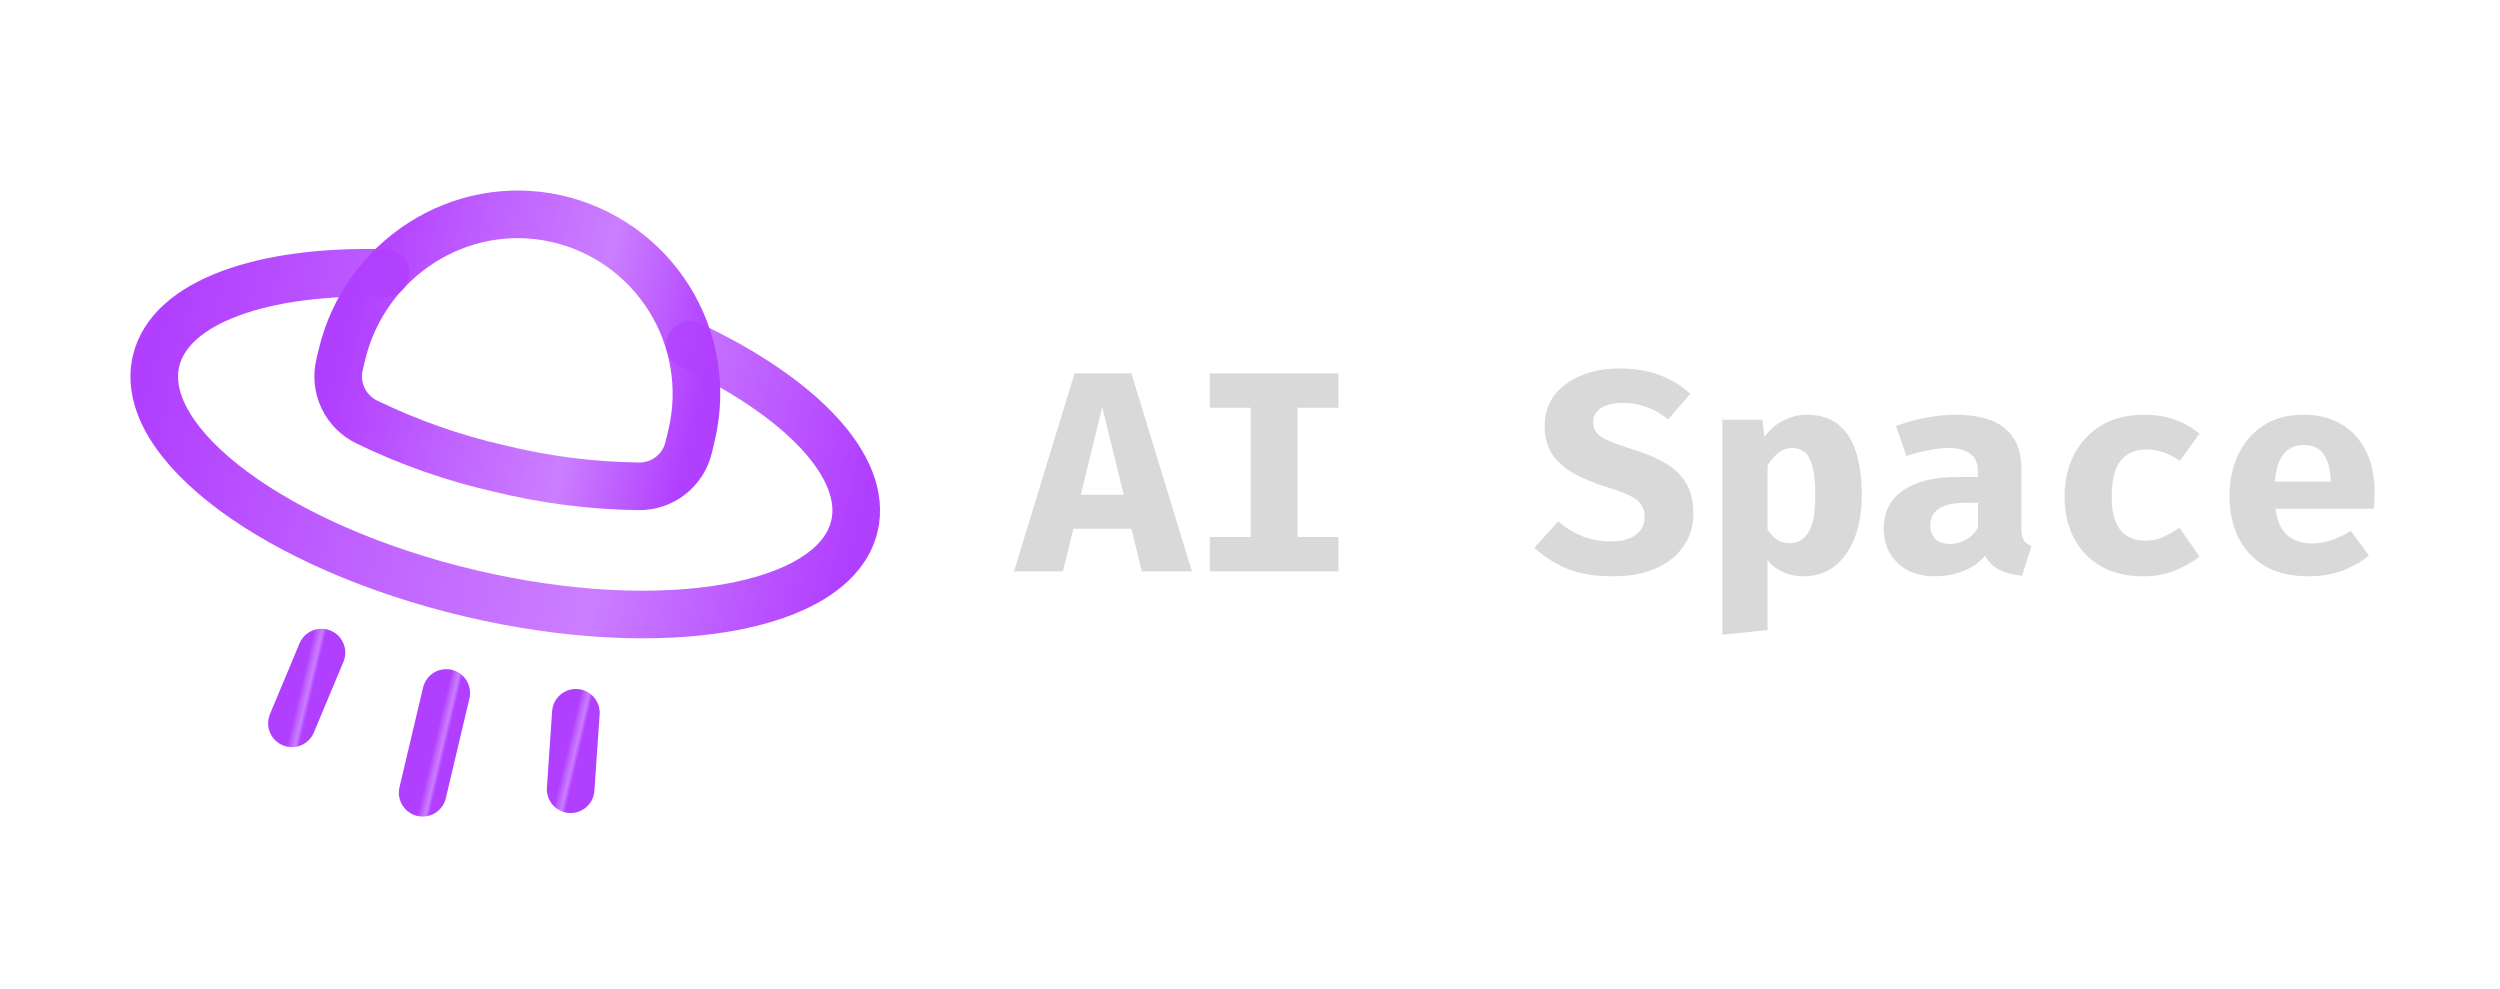
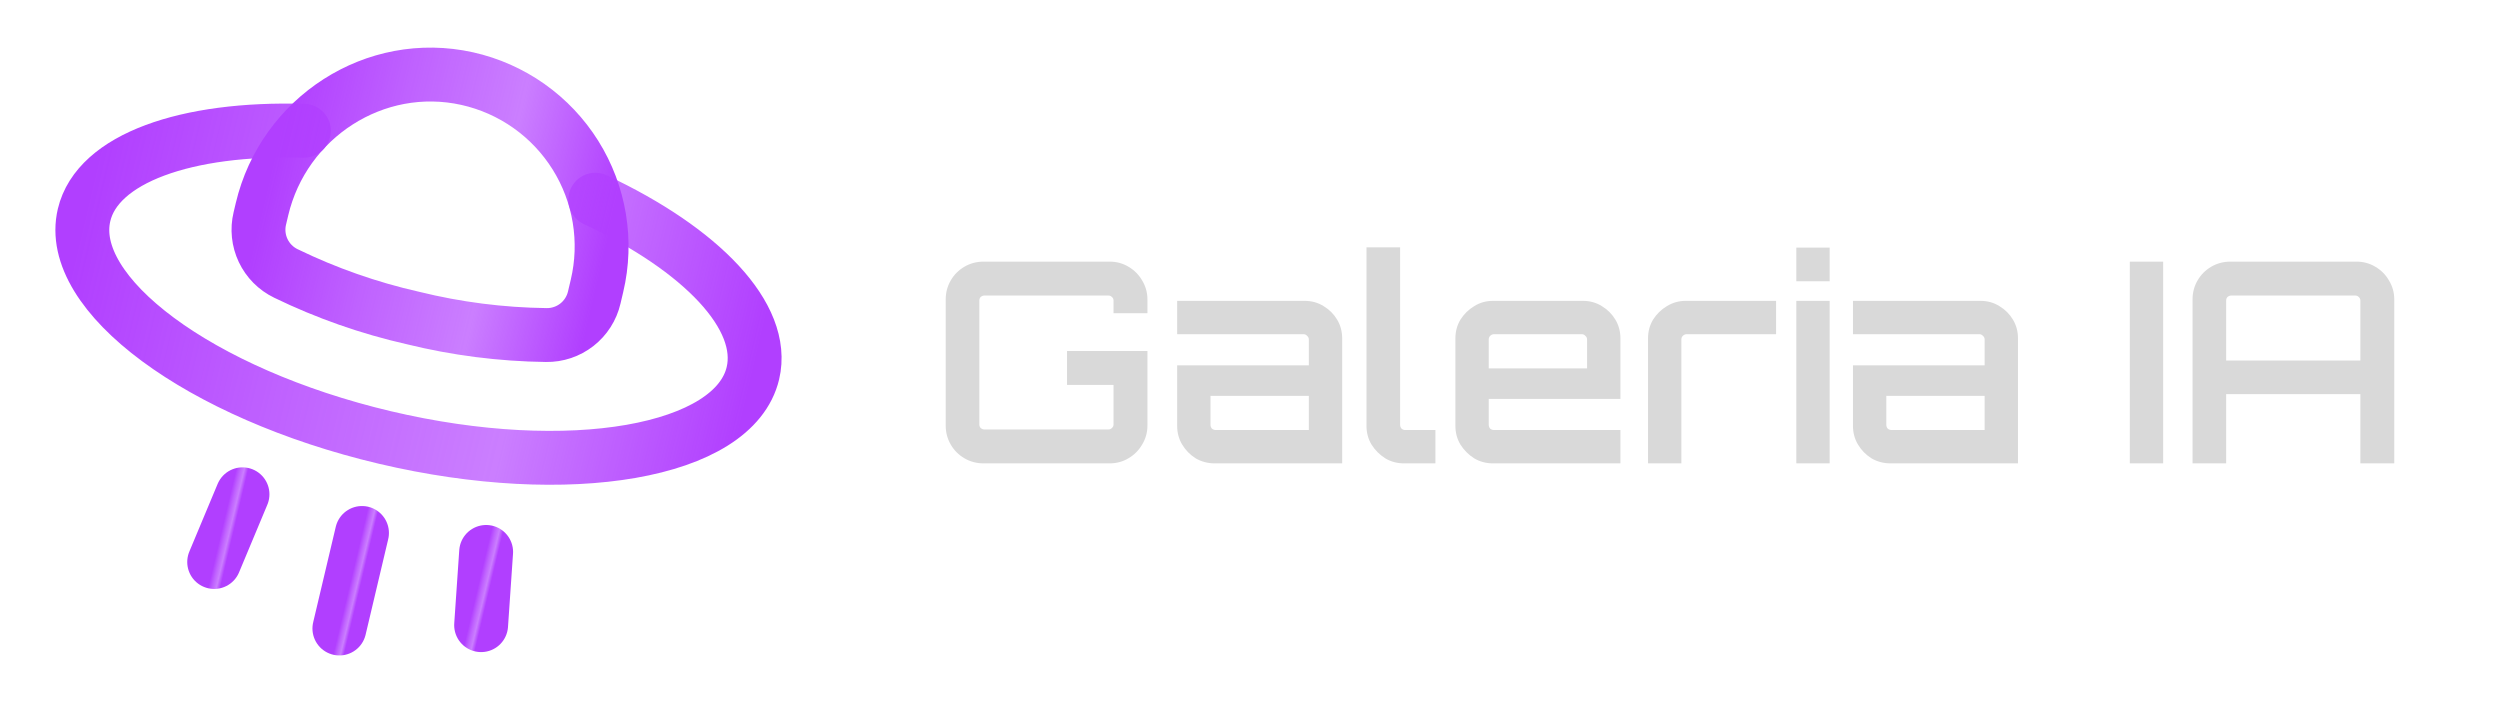
- <svg xmlns="http://www.w3.org/2000/svg" width="210" height="83" viewBox="0 0 210 83" fill="none">
-   <path d="M48.374 59.873L47.934 66.294" stroke="url(#paint0_linear_1507_194)" stroke-width="4" stroke-linecap="round" stroke-linejoin="round" />
-   <path d="M37.485 58.209L35.503 66.59" stroke="url(#paint1_linear_1507_194)" stroke-width="4" stroke-linecap="round" stroke-linejoin="round" />
-   <path d="M27.005 54.818L24.521 60.757" stroke="url(#paint2_linear_1507_194)" stroke-width="4" stroke-linecap="round" stroke-linejoin="round" />
-   <path d="M57.949 28.981C67.234 33.334 72.948 39.221 71.771 44.197C70.129 51.137 55.678 53.664 39.467 49.829C23.257 45.995 11.469 37.261 13.11 30.322C14.287 25.346 22.092 22.629 32.389 22.936" stroke="url(#paint3_linear_1507_194)" stroke-width="4" stroke-linecap="round" stroke-linejoin="round" />
-   <path d="M28.525 30.622C28.297 31.567 28.399 32.561 28.816 33.439C29.232 34.318 29.936 35.027 30.812 35.449C34.361 37.173 38.097 38.483 41.945 39.354C45.776 40.3 49.702 40.802 53.648 40.851C54.62 40.865 55.567 40.547 56.333 39.948C57.098 39.349 57.636 38.506 57.855 37.559L58.097 36.538C58.556 34.597 58.626 32.584 58.301 30.615C57.976 28.647 57.264 26.763 56.205 25.072C55.147 23.381 53.763 21.917 52.134 20.765C50.505 19.613 48.664 18.796 46.717 18.361C38.626 16.558 30.618 21.77 28.717 29.81L28.525 30.622Z" stroke="url(#paint4_linear_1507_194)" stroke-width="4" stroke-linecap="round" stroke-linejoin="round" />
-   <path d="M95.037 44.412H90.165L89.289 48H85.173L90.261 31.368H95.037L100.125 48H95.913L95.037 44.412ZM90.789 41.556H94.389L92.589 34.2L90.789 41.556ZM112.428 31.368V34.248H108.996V45.108H112.428V48H101.628V45.108H105.06V34.248H101.628V31.368H112.428ZM142.241 43.14C142.241 44.172 141.969 45.084 141.425 45.876C140.889 46.668 140.117 47.288 139.109 47.736C138.101 48.184 136.889 48.408 135.473 48.408C133.905 48.408 132.589 48.18 131.525 47.724C130.469 47.26 129.593 46.688 128.897 46.008L130.889 43.8C131.505 44.336 132.185 44.752 132.929 45.048C133.673 45.336 134.489 45.48 135.377 45.48C135.929 45.48 136.413 45.4 136.829 45.24C137.245 45.08 137.569 44.848 137.801 44.544C138.033 44.24 138.149 43.872 138.149 43.44C138.149 43.032 138.057 42.688 137.873 42.408C137.689 42.128 137.377 41.876 136.937 41.652C136.505 41.428 135.901 41.2 135.125 40.968C133.829 40.568 132.785 40.128 131.993 39.648C131.209 39.168 130.637 38.612 130.277 37.98C129.925 37.348 129.749 36.612 129.749 35.772C129.749 34.756 130.029 33.888 130.589 33.168C131.157 32.448 131.917 31.9 132.869 31.524C133.821 31.14 134.869 30.948 136.013 30.948C137.301 30.948 138.437 31.136 139.421 31.512C140.405 31.88 141.257 32.408 141.977 33.096L140.117 35.232C139.557 34.76 138.953 34.412 138.305 34.188C137.657 33.956 136.997 33.84 136.325 33.84C135.829 33.84 135.393 33.904 135.017 34.032C134.641 34.152 134.349 34.332 134.141 34.572C133.933 34.812 133.829 35.112 133.829 35.472C133.829 35.824 133.929 36.12 134.129 36.36C134.329 36.6 134.677 36.828 135.173 37.044C135.669 37.252 136.357 37.496 137.237 37.776C138.285 38.096 139.181 38.48 139.925 38.928C140.677 39.368 141.249 39.924 141.641 40.596C142.041 41.268 142.241 42.116 142.241 43.14ZM151.736 34.836C152.848 34.836 153.744 35.112 154.424 35.664C155.104 36.216 155.6 36.996 155.912 38.004C156.232 39.012 156.392 40.208 156.392 41.592C156.392 42.904 156.2 44.076 155.816 45.108C155.432 46.132 154.876 46.94 154.148 47.532C153.42 48.116 152.536 48.408 151.496 48.408C150.256 48.408 149.248 47.964 148.472 47.076V52.92L144.68 53.316V35.256H148.04L148.208 36.684C148.728 36.02 149.296 35.548 149.912 35.268C150.528 34.98 151.136 34.836 151.736 34.836ZM150.56 37.632C150.12 37.632 149.732 37.764 149.396 38.028C149.06 38.292 148.752 38.652 148.472 39.108V44.484C148.736 44.876 149.012 45.164 149.3 45.348C149.596 45.532 149.944 45.624 150.344 45.624C151.016 45.624 151.54 45.32 151.916 44.712C152.292 44.096 152.48 43.072 152.48 41.64C152.48 40.584 152.404 39.768 152.252 39.192C152.1 38.608 151.88 38.204 151.592 37.98C151.304 37.748 150.96 37.632 150.56 37.632ZM169.799 44.328C169.799 44.808 169.863 45.156 169.991 45.372C170.127 45.588 170.343 45.752 170.639 45.864L169.859 48.36C169.107 48.288 168.471 48.124 167.951 47.868C167.439 47.604 167.035 47.208 166.739 46.68C166.251 47.264 165.627 47.7 164.867 47.988C164.107 48.268 163.331 48.408 162.539 48.408C161.227 48.408 160.179 48.036 159.395 47.292C158.619 46.54 158.231 45.576 158.231 44.4C158.231 43.016 158.771 41.948 159.851 41.196C160.939 40.444 162.467 40.068 164.435 40.068H166.151V39.588C166.151 38.924 165.935 38.432 165.503 38.112C165.079 37.792 164.455 37.632 163.631 37.632C163.223 37.632 162.699 37.692 162.059 37.812C161.419 37.924 160.779 38.088 160.139 38.304L159.263 35.784C160.087 35.472 160.943 35.236 161.831 35.076C162.727 34.916 163.527 34.836 164.231 34.836C166.127 34.836 167.527 35.224 168.431 36C169.343 36.768 169.799 37.88 169.799 39.336V44.328ZM163.847 45.696C164.255 45.696 164.683 45.576 165.131 45.336C165.579 45.088 165.919 44.74 166.151 44.292V42.228H165.215C164.159 42.228 163.383 42.392 162.887 42.72C162.391 43.04 162.143 43.512 162.143 44.136C162.143 44.624 162.291 45.008 162.587 45.288C162.891 45.56 163.311 45.696 163.847 45.696ZM180.217 45.42C180.737 45.42 181.225 45.32 181.681 45.12C182.145 44.912 182.605 44.648 183.061 44.328L184.753 46.728C184.193 47.208 183.509 47.608 182.701 47.928C181.901 48.248 181.005 48.408 180.013 48.408C178.645 48.408 177.469 48.128 176.485 47.568C175.501 47 174.745 46.216 174.217 45.216C173.689 44.208 173.425 43.04 173.425 41.712C173.425 40.384 173.693 39.204 174.229 38.172C174.773 37.132 175.541 36.316 176.533 35.724C177.533 35.132 178.717 34.836 180.085 34.836C181.053 34.836 181.913 34.972 182.665 35.244C183.425 35.508 184.121 35.904 184.753 36.432L183.109 38.712C182.677 38.408 182.221 38.172 181.741 38.004C181.261 37.836 180.761 37.752 180.241 37.752C179.385 37.752 178.693 38.056 178.165 38.664C177.645 39.264 177.385 40.28 177.385 41.712C177.385 42.648 177.509 43.388 177.757 43.932C178.005 44.468 178.341 44.852 178.765 45.084C179.197 45.308 179.681 45.42 180.217 45.42ZM191.14 42.732C191.228 43.428 191.408 43.992 191.68 44.424C191.96 44.848 192.316 45.16 192.748 45.36C193.18 45.552 193.664 45.648 194.2 45.648C194.784 45.648 195.348 45.552 195.892 45.36C196.436 45.168 196.96 44.912 197.464 44.592L198.988 46.656C198.388 47.168 197.66 47.588 196.804 47.916C195.956 48.244 194.988 48.408 193.9 48.408C192.444 48.408 191.224 48.12 190.24 47.544C189.256 46.96 188.516 46.16 188.02 45.144C187.524 44.128 187.276 42.96 187.276 41.64C187.276 40.384 187.516 39.244 187.996 38.22C188.476 37.188 189.176 36.368 190.096 35.76C191.024 35.144 192.156 34.836 193.492 34.836C194.708 34.836 195.76 35.096 196.648 35.616C197.544 36.136 198.236 36.884 198.724 37.86C199.22 38.836 199.468 40.008 199.468 41.376C199.468 41.592 199.46 41.824 199.444 42.072C199.436 42.32 199.42 42.54 199.396 42.732H191.14ZM193.492 37.38C192.812 37.38 192.264 37.624 191.848 38.112C191.432 38.6 191.18 39.38 191.092 40.452H195.772C195.764 39.524 195.584 38.78 195.232 38.22C194.88 37.66 194.3 37.38 193.492 37.38Z" fill="#D9D9D9" />
+ <svg xmlns="http://www.w3.org/2000/svg" width="232" height="66" viewBox="0 0 232 66" fill="none">
+   <path d="M91.272 43C90.63 43 90.041 42.844 89.504 42.532C88.966 42.22 88.542 41.795 88.23 41.258C87.918 40.721 87.762 40.131 87.762 39.49V27.79C87.762 27.149 87.918 26.559 88.23 26.022C88.542 25.485 88.966 25.06 89.504 24.748C90.041 24.436 90.63 24.28 91.272 24.28H102.972C103.613 24.28 104.194 24.436 104.714 24.748C105.251 25.06 105.676 25.485 105.988 26.022C106.317 26.559 106.482 27.149 106.482 27.79V29.064H103.336V27.894C103.336 27.755 103.284 27.643 103.18 27.556C103.093 27.469 102.989 27.426 102.868 27.426H91.35C91.228 27.426 91.116 27.469 91.012 27.556C90.925 27.643 90.882 27.755 90.882 27.894V39.386C90.882 39.525 90.925 39.637 91.012 39.724C91.116 39.811 91.228 39.854 91.35 39.854H102.868C102.989 39.854 103.093 39.811 103.18 39.724C103.284 39.637 103.336 39.525 103.336 39.386V35.72H99.02V32.574H106.482V39.49C106.482 40.131 106.317 40.721 105.988 41.258C105.676 41.795 105.251 42.22 104.714 42.532C104.194 42.844 103.613 43 102.972 43H91.272ZM112.724 43C112.082 43 111.493 42.844 110.956 42.532C110.436 42.203 110.02 41.778 109.708 41.258C109.396 40.738 109.24 40.157 109.24 39.516V33.9H121.46V31.508C121.46 31.369 121.408 31.257 121.304 31.17C121.217 31.066 121.104 31.014 120.966 31.014H109.24V27.92H121.07C121.728 27.92 122.318 28.085 122.838 28.414C123.358 28.726 123.774 29.142 124.086 29.662C124.398 30.182 124.554 30.763 124.554 31.404V43H112.724ZM112.828 39.906H121.46V36.734H112.334V39.412C112.334 39.551 112.377 39.672 112.464 39.776C112.568 39.863 112.689 39.906 112.828 39.906ZM130.294 43C129.653 43 129.072 42.844 128.552 42.532C128.032 42.203 127.607 41.778 127.278 41.258C126.966 40.738 126.81 40.157 126.81 39.516V22.954H129.93V39.412C129.93 39.551 129.973 39.672 130.06 39.776C130.164 39.863 130.277 39.906 130.398 39.906H133.206V43H130.294ZM138.545 43C137.904 43 137.323 42.844 136.803 42.532C136.283 42.203 135.859 41.778 135.529 41.258C135.217 40.738 135.061 40.157 135.061 39.516V31.404C135.061 30.763 135.217 30.182 135.529 29.662C135.859 29.142 136.283 28.726 136.803 28.414C137.323 28.085 137.904 27.92 138.545 27.92H146.891C147.55 27.92 148.139 28.085 148.659 28.414C149.179 28.726 149.595 29.142 149.907 29.662C150.219 30.182 150.375 30.763 150.375 31.404V37.02H138.155V39.412C138.155 39.551 138.199 39.672 138.285 39.776C138.389 39.863 138.511 39.906 138.649 39.906H150.375V43H138.545ZM138.155 34.186H147.281V31.508C147.281 31.369 147.229 31.257 147.125 31.17C147.039 31.066 146.926 31.014 146.787 31.014H138.649C138.511 31.014 138.389 31.066 138.285 31.17C138.199 31.257 138.155 31.369 138.155 31.508V34.186ZM152.937 43V31.404C152.937 30.763 153.093 30.182 153.405 29.662C153.734 29.142 154.159 28.726 154.679 28.414C155.216 28.085 155.797 27.92 156.421 27.92H164.819V31.014H156.525C156.386 31.014 156.265 31.066 156.161 31.17C156.074 31.257 156.031 31.369 156.031 31.508V43H152.937ZM166.699 43V27.92H169.793V43H166.699ZM166.699 26.1V22.98H169.793V26.1H166.699ZM175.439 43C174.797 43 174.208 42.844 173.671 42.532C173.151 42.203 172.735 41.778 172.423 41.258C172.111 40.738 171.955 40.157 171.955 39.516V33.9H184.175V31.508C184.175 31.369 184.123 31.257 184.019 31.17C183.932 31.066 183.819 31.014 183.681 31.014H171.955V27.92H183.785C184.443 27.92 185.033 28.085 185.553 28.414C186.073 28.726 186.489 29.142 186.801 29.662C187.113 30.182 187.269 30.763 187.269 31.404V43H175.439ZM175.543 39.906H184.175V36.734H175.049V39.412C175.049 39.551 175.092 39.672 175.179 39.776C175.283 39.863 175.404 39.906 175.543 39.906ZM197.647 43V24.28H200.741V43H197.647ZM203.468 43V27.79C203.468 27.149 203.624 26.559 203.936 26.022C204.248 25.485 204.673 25.06 205.21 24.748C205.747 24.436 206.337 24.28 206.978 24.28H218.678C219.319 24.28 219.9 24.436 220.42 24.748C220.957 25.06 221.382 25.485 221.694 26.022C222.023 26.559 222.188 27.149 222.188 27.79V43H219.042V36.578H206.588V43H203.468ZM206.588 33.458H219.042V27.894C219.042 27.755 218.99 27.643 218.886 27.556C218.799 27.469 218.695 27.426 218.574 27.426H207.056C206.935 27.426 206.822 27.469 206.718 27.556C206.631 27.643 206.588 27.755 206.588 27.894V33.458Z" fill="#D9D9D9" />
+   <path d="M45.114 51.219L44.648 58.014" stroke="url(#paint0_linear_1503_147)" stroke-width="5" stroke-linecap="round" stroke-linejoin="round" />
+   <path d="M33.593 49.459L31.495 58.326" stroke="url(#paint1_linear_1503_147)" stroke-width="5" stroke-linecap="round" stroke-linejoin="round" />
+   <path d="M22.504 45.87L19.876 52.154" stroke="url(#paint2_linear_1503_147)" stroke-width="5" stroke-linecap="round" stroke-linejoin="round" />
+   <path d="M55.245 18.533C65.069 23.139 71.115 29.368 69.87 34.633C68.133 41.975 52.842 44.649 35.69 40.592C18.538 36.535 6.065 27.294 7.802 19.951C9.048 14.687 17.305 11.812 28.201 12.136" stroke="url(#paint3_linear_1503_147)" stroke-width="5" stroke-linecap="round" stroke-linejoin="round" />
+   <path d="M24.112 20.269C23.871 21.269 23.98 22.321 24.42 23.25C24.86 24.18 25.606 24.93 26.532 25.377C30.287 27.201 34.24 28.587 38.312 29.509C42.365 30.509 46.52 31.04 50.694 31.092C51.722 31.108 52.725 30.771 53.535 30.137C54.345 29.503 54.914 28.611 55.146 27.61L55.401 26.529C55.888 24.475 55.961 22.345 55.617 20.262C55.274 18.18 54.52 16.186 53.4 14.397C52.28 12.607 50.816 11.059 49.093 9.84C47.369 8.621 45.421 7.756 43.361 7.296C34.8 5.388 26.328 10.903 24.315 19.41L24.112 20.269Z" stroke="url(#paint4_linear_1503_147)" stroke-width="5" stroke-linecap="round" stroke-linejoin="round" />
  <defs>
-     <linearGradient id="paint0_linear_1507_194" x1="47.643" y1="62.963" x2="48.664" y2="63.204" gradientUnits="userSpaceOnUse">
+     <linearGradient id="paint0_linear_1503_147" x1="44.341" y1="54.488" x2="45.421" y2="54.744" gradientUnits="userSpaceOnUse">
      <stop stop-color="#B13FFF" />
      <stop offset="0.333" stop-color="#B13FFF" stop-opacity="0.82" />
      <stop offset="0.667" stop-color="#B13FFF" stop-opacity="0.67" />
      <stop offset="1" stop-color="#B13FFF" />
    </linearGradient>
-     <linearGradient id="paint1_linear_1507_194" x1="36.494" y1="62.4" x2="37.467" y2="62.63" gradientUnits="userSpaceOnUse">
+     <linearGradient id="paint1_linear_1503_147" x1="32.544" y1="53.892" x2="33.517" y2="54.123" gradientUnits="userSpaceOnUse">
      <stop stop-color="#B13FFF" />
      <stop offset="0.333" stop-color="#B13FFF" stop-opacity="0.82" />
      <stop offset="0.667" stop-color="#B13FFF" stop-opacity="0.67" />
      <stop offset="1" stop-color="#B13FFF" />
    </linearGradient>
-     <linearGradient id="paint2_linear_1507_194" x1="25.253" y1="57.667" x2="26.274" y2="57.908" gradientUnits="userSpaceOnUse">
+     <linearGradient id="paint2_linear_1503_147" x1="20.65" y1="48.885" x2="21.73" y2="49.14" gradientUnits="userSpaceOnUse">
      <stop stop-color="#B13FFF" />
      <stop offset="0.333" stop-color="#B13FFF" stop-opacity="0.82" />
      <stop offset="0.667" stop-color="#B13FFF" stop-opacity="0.67" />
      <stop offset="1" stop-color="#B13FFF" />
    </linearGradient>
-     <linearGradient id="paint3_linear_1507_194" x1="12.961" y1="30.95" x2="71.622" y2="44.825" gradientUnits="userSpaceOnUse">
+     <linearGradient id="paint3_linear_1503_147" x1="7.645" y1="20.616" x2="69.713" y2="35.298" gradientUnits="userSpaceOnUse">
      <stop stop-color="#B13FFF" />
      <stop offset="0.333" stop-color="#B13FFF" stop-opacity="0.82" />
      <stop offset="0.667" stop-color="#B13FFF" stop-opacity="0.67" />
      <stop offset="1" stop-color="#B13FFF" />
    </linearGradient>
-     <linearGradient id="paint4_linear_1507_194" x1="29.757" y1="25.411" x2="59.088" y2="32.349" gradientUnits="userSpaceOnUse">
+     <linearGradient id="paint4_linear_1503_147" x1="25.416" y1="14.756" x2="56.45" y2="22.096" gradientUnits="userSpaceOnUse">
      <stop stop-color="#B13FFF" />
      <stop offset="0.333" stop-color="#B13FFF" stop-opacity="0.82" />
      <stop offset="0.667" stop-color="#B13FFF" stop-opacity="0.67" />
      <stop offset="1" stop-color="#B13FFF" />
    </linearGradient>
  </defs>
</svg>
